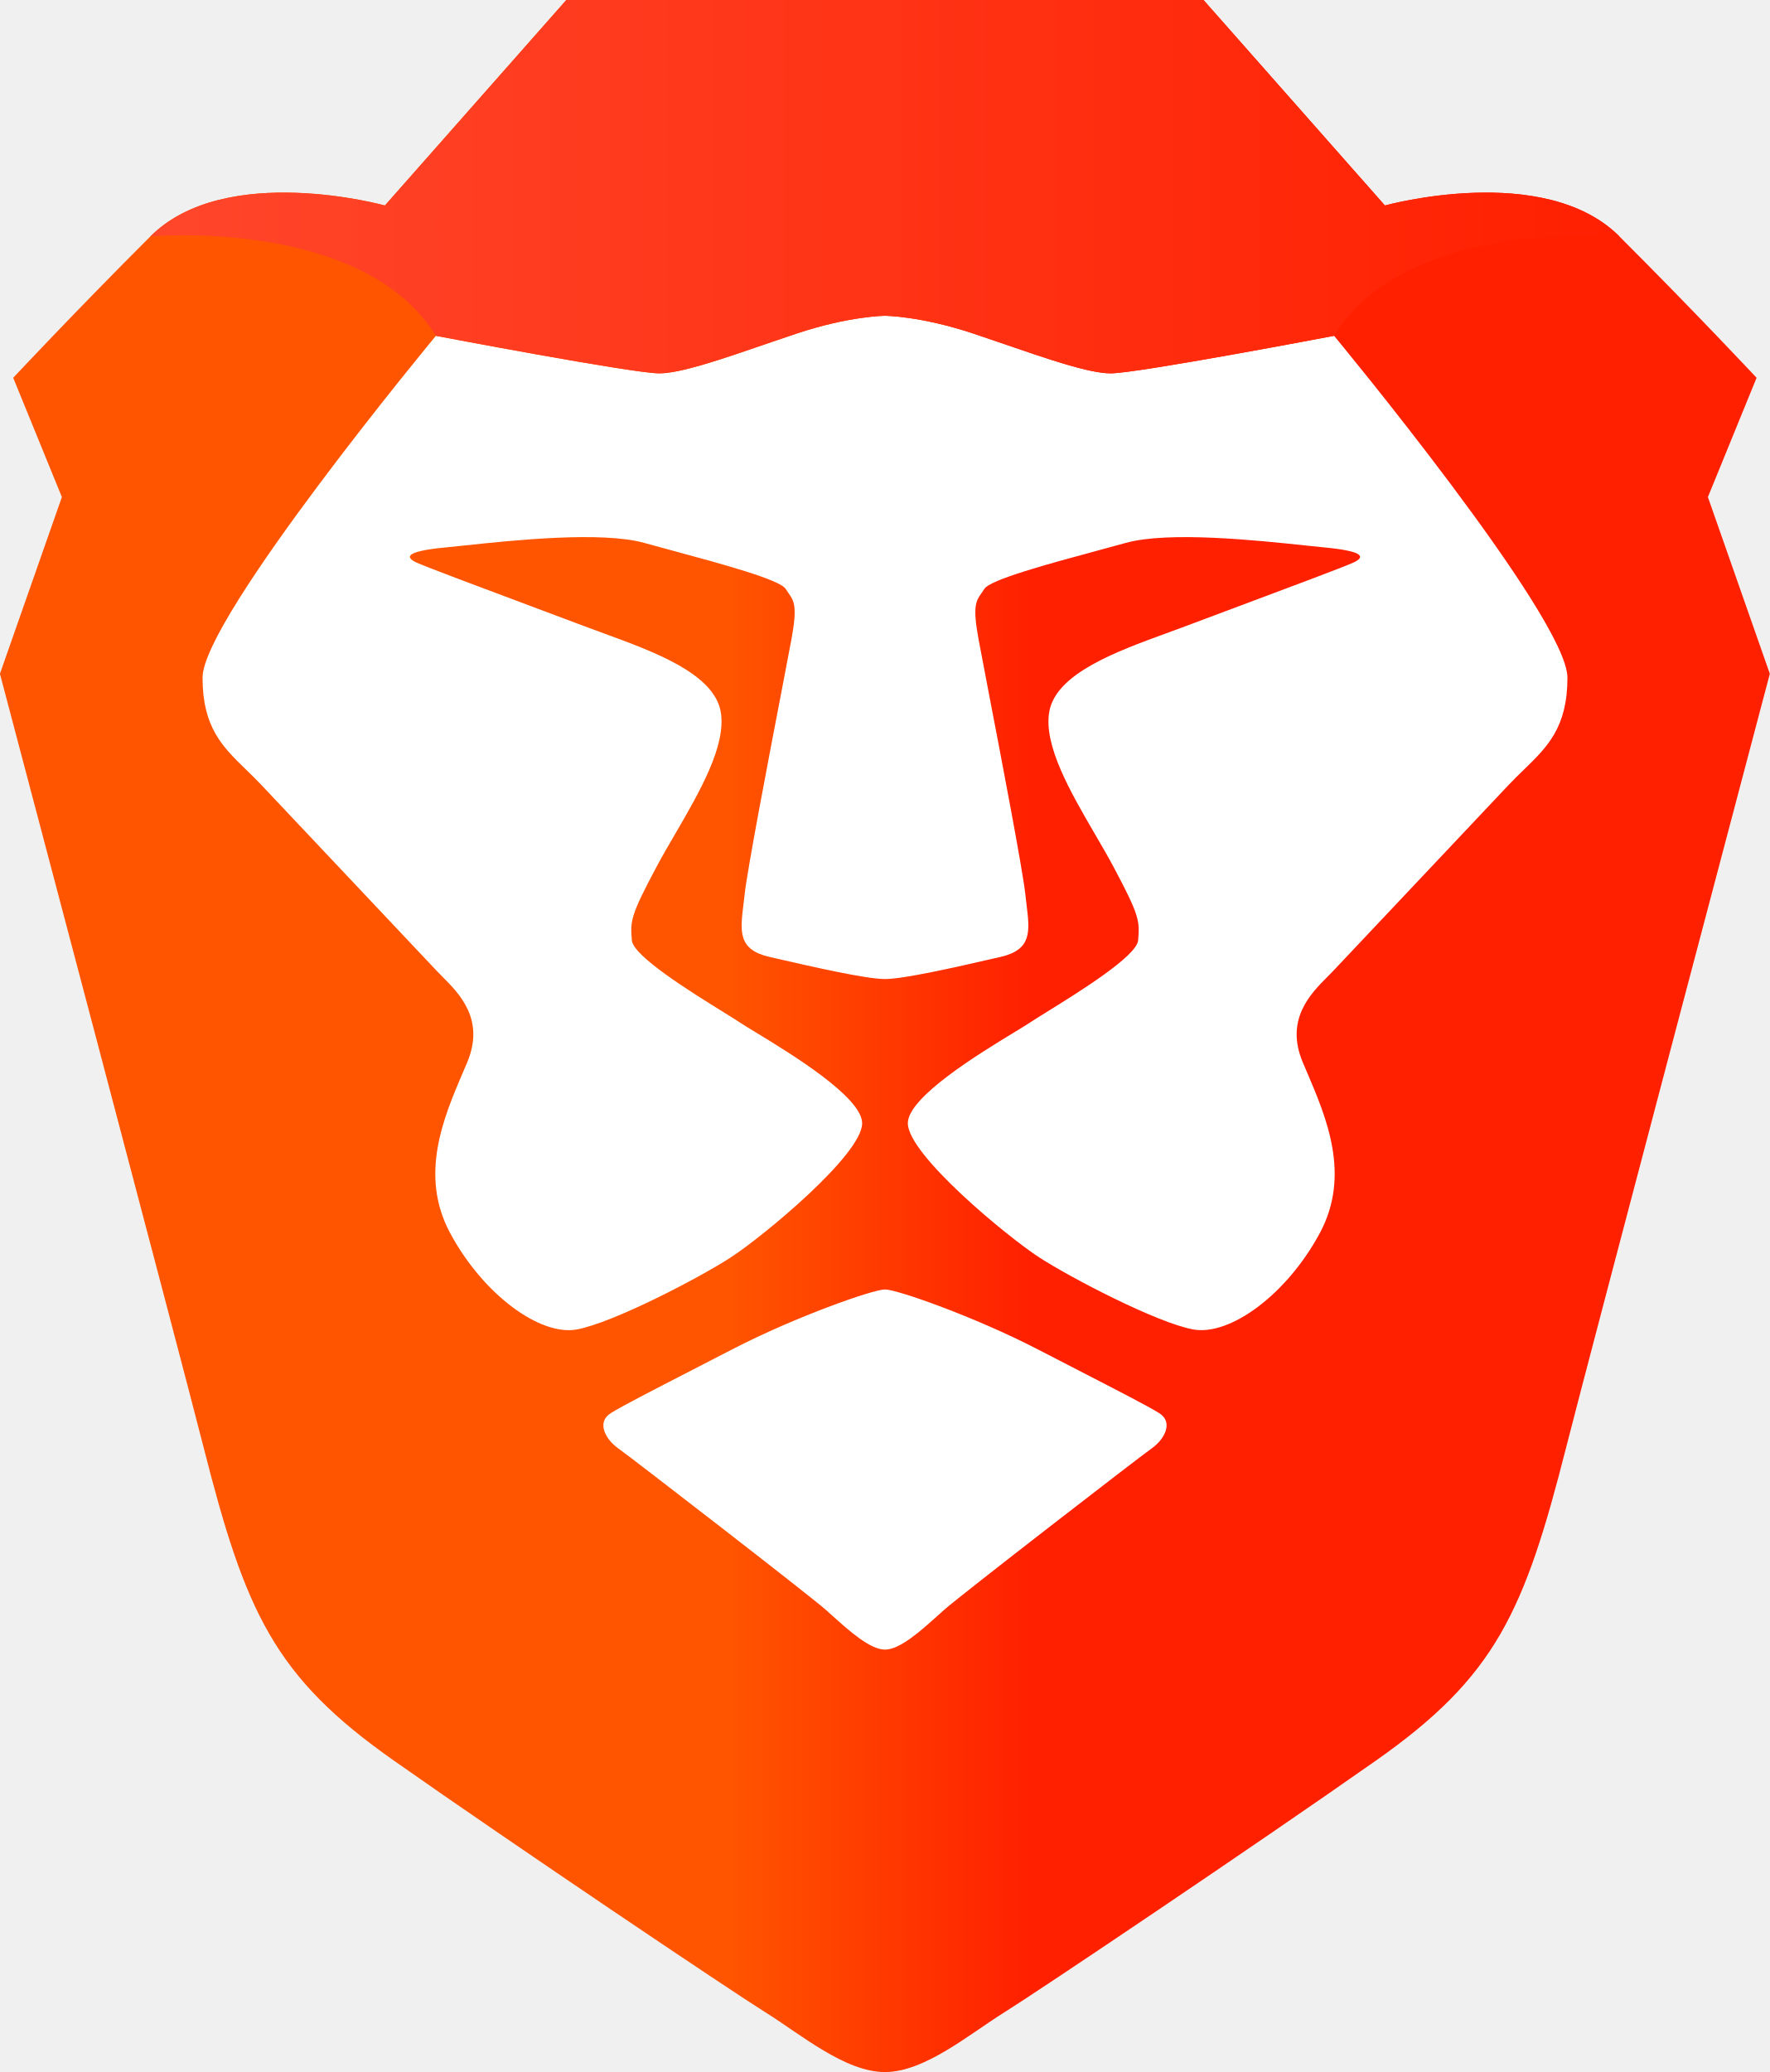
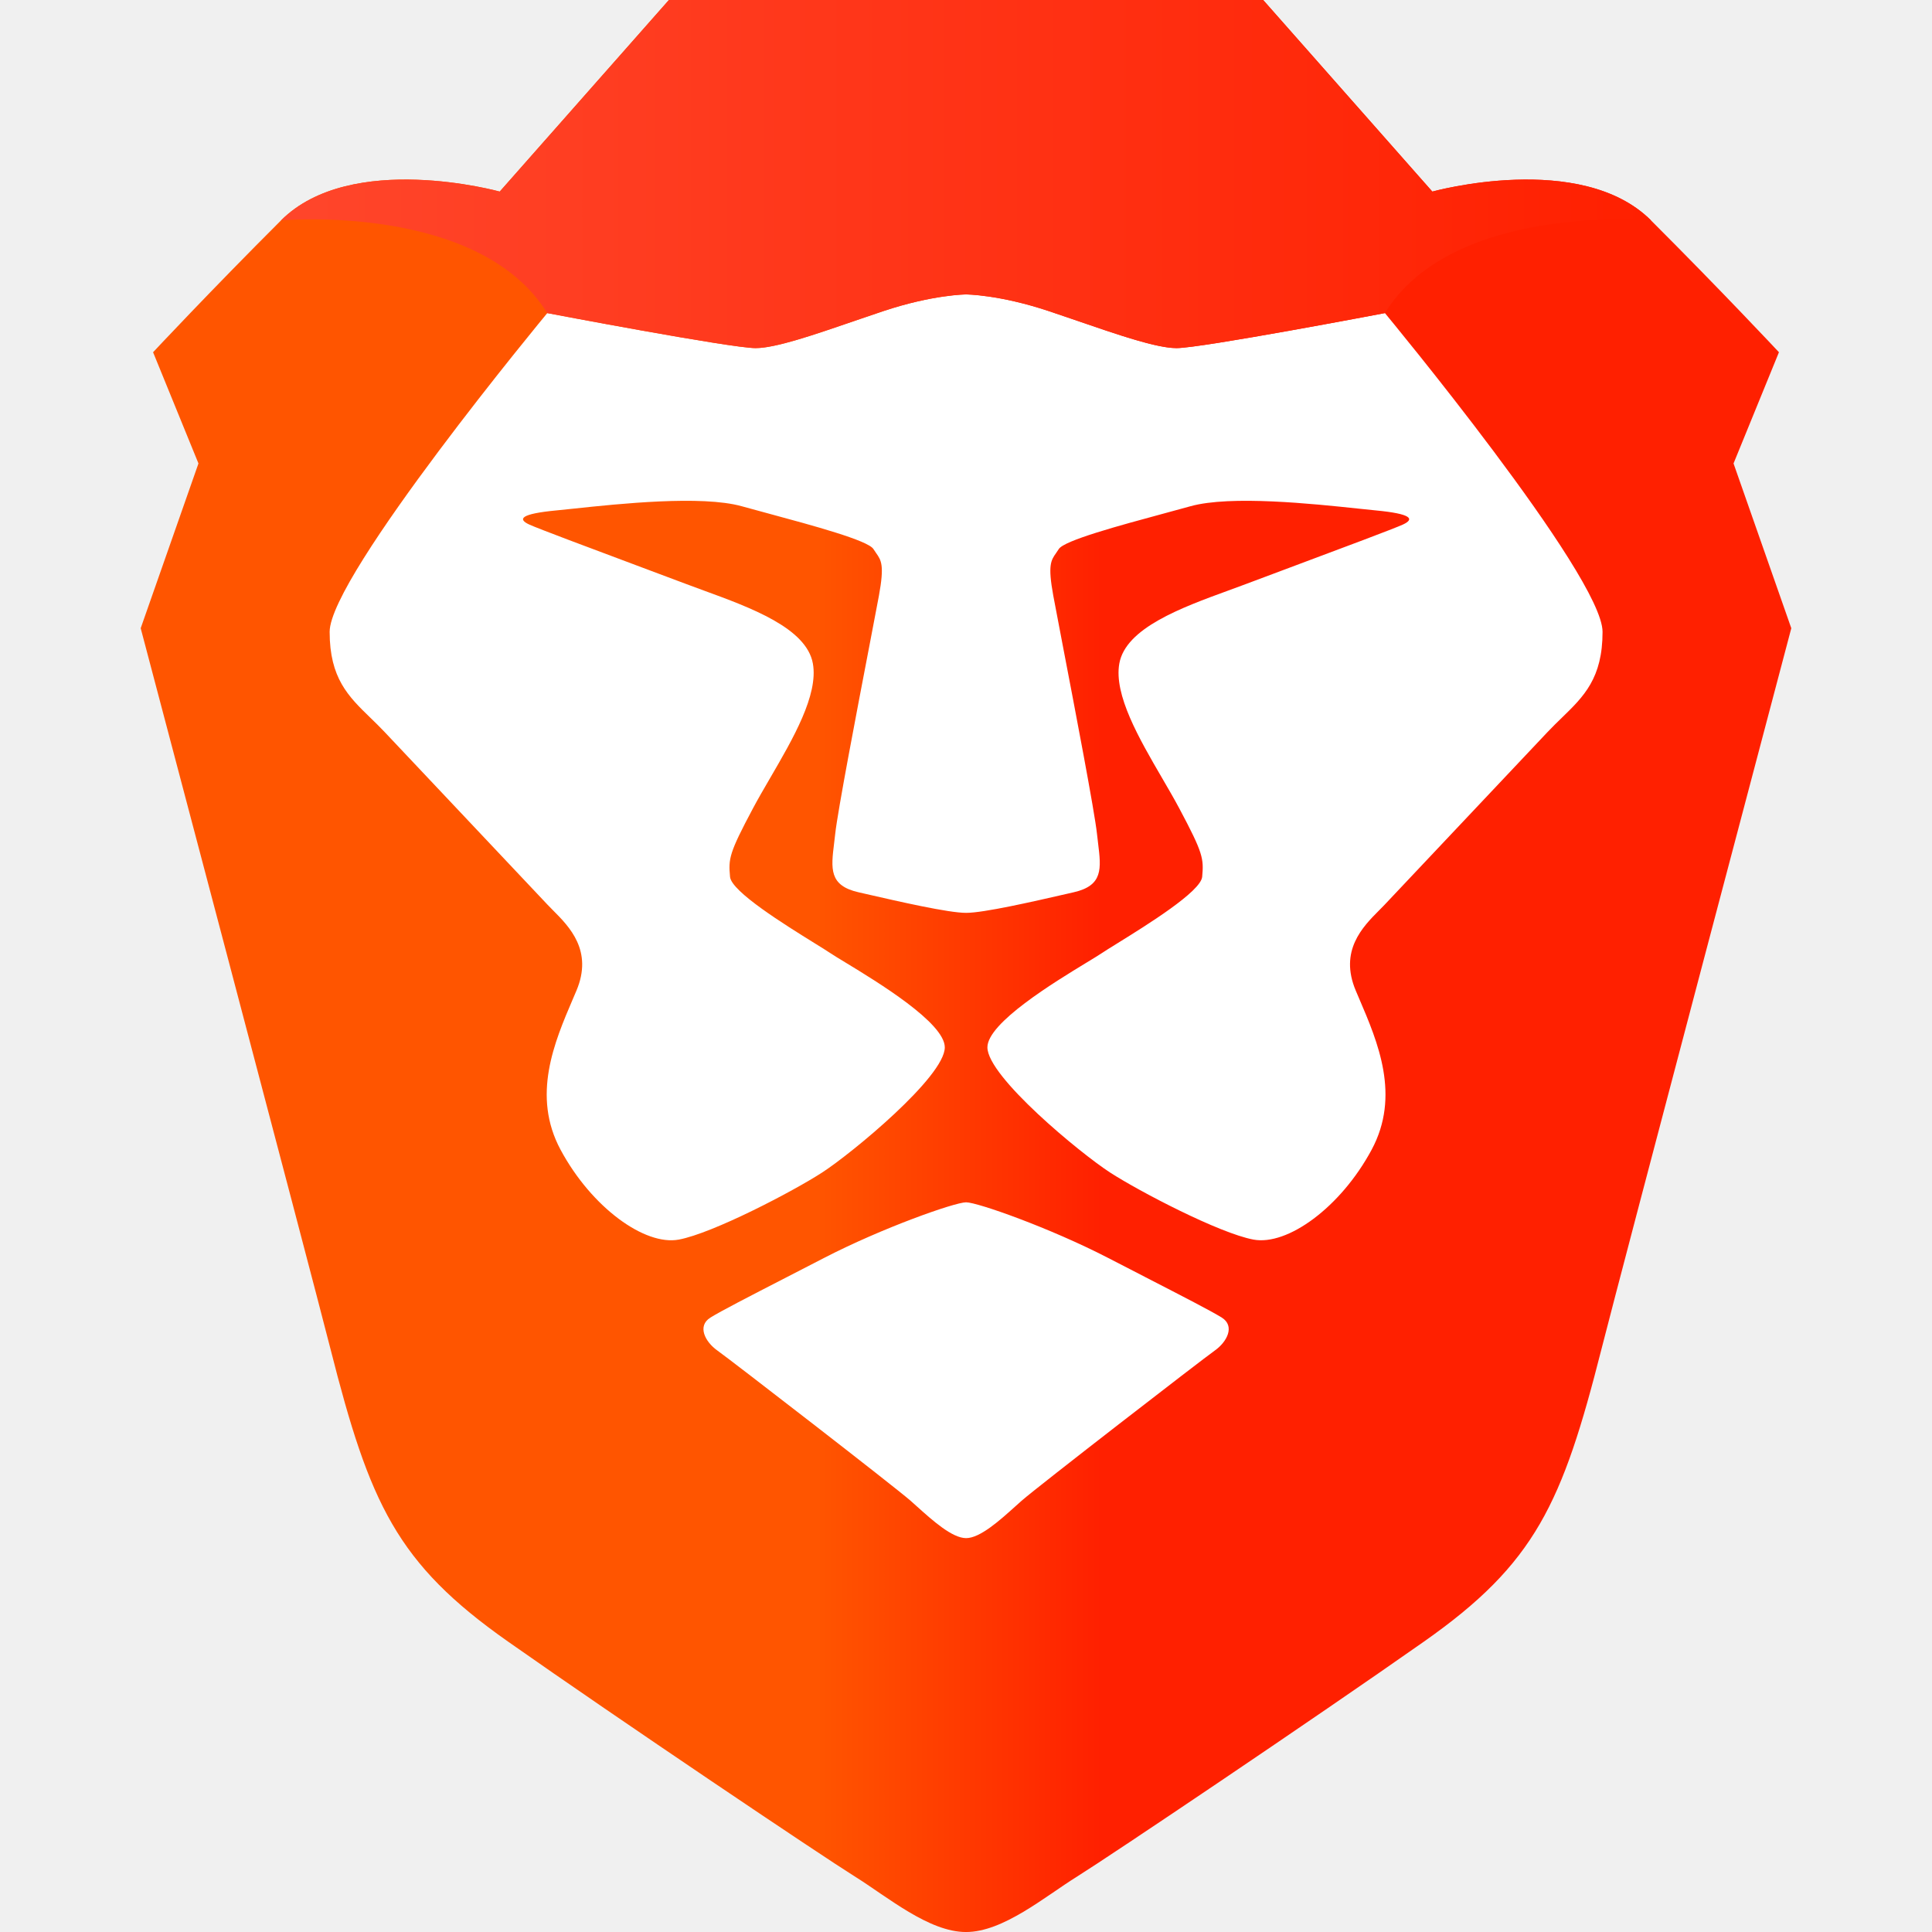
- <svg xmlns="http://www.w3.org/2000/svg" width="111.87" height="130.94" fill="none" version="1.1">
-   <g clip-rule="evenodd" fill-rule="evenodd">
+ <svg xmlns="http://www.w3.org/2000/svg" width="130.94" height="130.94" fill="none" version="1.1">
+   <g transform="translate(9.5397 -.0014988)" clip-rule="evenodd" fill-rule="evenodd">
    <path d="m107.95 31.412 3.077-7.538s-3.916-4.188-8.67-8.934c-4.755-4.746-14.823-1.954-14.823-1.954l-11.466-12.986h-40.273l-11.467 12.986s-10.068-2.792-14.823 1.954c-4.754 4.746-8.67 8.934-8.67 8.934l3.076 7.538-3.915 11.167s11.516 43.539 12.865 48.856c2.657 10.469 4.475 14.517 12.026 19.821 7.551 5.305 21.255 14.517 23.492 15.913 2.237 1.396 5.034 3.774 7.551 3.774 2.517 0 5.314-2.378 7.551-3.774 2.237-1.396 15.941-10.608 23.492-15.913 7.551-5.304 9.369-9.352 12.026-19.821 1.349-5.317 12.865-48.856 12.865-48.856z" fill="url(#a)" />
    <path d="m70.199 23.595c1.678 0 14.124-2.373 14.124-2.373s14.749 17.798 14.749 21.601c0 3.145-1.268 4.376-2.762 5.826-0.313 0.304-0.636 0.617-0.959 0.959l-11.059 11.722c-0.11 0.116-0.232 0.239-0.361 0.368-1.104 1.108-2.729 2.739-1.582 5.449 0.077 0.181 0.155 0.365 0.235 0.552 1.258 2.936 2.81 6.56 0.834 10.232-2.102 3.906-5.703 6.513-8.01 6.082-2.307-0.431-7.726-3.258-9.719-4.549-1.993-1.291-8.308-6.491-8.308-8.48 0-1.659 4.542-4.419 6.749-5.761 0.439-0.267 0.785-0.477 0.986-0.612 0.228-0.153 0.609-0.39 1.078-0.68 2.014-1.249 5.651-3.505 5.743-4.505 0.112-1.233 0.07-1.595-1.554-4.641-0.345-0.648-0.749-1.342-1.167-2.059-1.546-2.655-3.277-5.628-2.894-7.758 0.433-2.404 4.206-3.783 7.403-4.95 0.4-0.146 0.79-0.289 1.164-0.429 0.933-0.352 2.105-0.79 3.33-1.248 3.192-1.193 6.738-2.519 7.322-2.788 0.81-0.373 0.6-0.728-1.851-0.96-0.324-0.031-0.728-0.073-1.19-0.123-3.035-0.322-8.633-0.916-11.354-0.159-0.535 0.149-1.135 0.311-1.764 0.481-3.058 0.827-6.805 1.839-7.165 2.423-0.063 0.102-0.125 0.19-0.183 0.273-0.344 0.489-0.569 0.807-0.188 2.884 0.113 0.618 0.347 1.835 0.635 3.338 0.845 4.403 2.162 11.272 2.328 12.815 0.023 0.216 0.049 0.424 0.073 0.625 0.211 1.722 0.352 2.867-1.651 3.324-0.167 0.038-0.342 0.078-0.524 0.12-2.26 0.518-5.573 1.276-6.77 1.276-1.198 0-4.513-0.759-6.773-1.277-0.181-0.042-0.355-0.081-0.521-0.119-2.003-0.457-1.862-1.603-1.651-3.324 0.025-0.201 0.05-0.409 0.073-0.625 0.166-1.545 1.487-8.431 2.332-12.833 0.287-1.495 0.519-2.704 0.632-3.32 0.381-2.076 0.156-2.395-0.188-2.884-0.059-0.083-0.12-0.171-0.183-0.273-0.36-0.584-4.107-1.597-7.164-2.423-0.629-0.17-1.23-0.332-1.765-0.481-2.721-0.757-8.319-0.164-11.354 0.159-0.463 0.049-0.867 0.092-1.191 0.123-2.452 0.232-2.661 0.587-1.851 0.96 0.585 0.269 4.129 1.594 7.32 2.788 1.226 0.458 2.399 0.897 3.332 1.249 0.374 0.141 0.765 0.284 1.164 0.43 3.196 1.168 6.97 2.546 7.403 4.95 0.383 2.13-1.348 5.102-2.893 7.757-0.418 0.718-0.822 1.412-1.167 2.06-1.623 3.046-1.667 3.408-1.554 4.641 0.091 1 3.727 3.255 5.741 4.504 0.469 0.291 0.851 0.528 1.079 0.681 0.2 0.135 0.546 0.345 0.985 0.611 2.207 1.341 6.75 4.102 6.75 5.761 0 1.989-6.315 7.189-8.308 8.48-1.993 1.291-7.411 4.118-9.719 4.549-2.307 0.431-5.908-2.176-8.01-6.082-1.976-3.672-0.424-7.296 0.833-10.231 0.08-0.187 0.159-0.371 0.236-0.553 1.147-2.71-0.479-4.341-1.583-5.449-0.129-0.13-0.251-0.252-0.36-0.368-0.605-0.641-3.586-3.801-6.352-6.734-2.017-2.138-3.92-4.155-4.707-4.989-0.323-0.342-0.646-0.656-0.959-0.959-1.494-1.45-2.762-2.681-2.762-5.826 0-3.804 14.749-21.601 14.749-21.601s12.445 2.373 14.123 2.373c1.339 0 3.925-0.889 6.62-1.815 0.682-0.235 1.372-0.472 2.05-0.697 3.356-1.117 5.593-1.125 5.593-1.125s2.237 0.008 5.593 1.125c0.678 0.226 1.368 0.463 2.05 0.697 2.695 0.927 5.281 1.815 6.62 1.815zm-2.136 62.952c2.631 1.353 4.497 2.313 5.203 2.754 0.913 0.571 0.356 1.646-0.475 2.233-0.832 0.587-12.008 9.226-13.092 10.18-0.139 0.123-0.286 0.255-0.439 0.393-1.045 0.94-2.378 2.14-3.323 2.14-0.945 0-2.279-1.201-3.325-2.141-0.153-0.138-0.299-0.27-0.438-0.392-1.085-0.954-12.26-9.593-13.092-10.18-0.832-0.587-1.388-1.663-0.475-2.233 0.706-0.441 2.574-1.402 5.208-2.757 0.772-0.397 1.61-0.828 2.503-1.29 3.941-2.036 8.853-3.767 9.619-3.767s5.678 1.731 9.62 3.767c0.895 0.463 1.735 0.894 2.508 1.292z" fill="#fff" />
    <path d="m87.537 12.986-11.467-12.986h-40.273l-11.466 12.986s-10.068-2.792-14.823 1.954c0 0 13.424-1.21 18.039 6.281 0 0 12.445 2.373 14.124 2.373 1.678 0 5.314-1.396 8.67-2.513s5.593-1.125 5.593-1.125 2.237 0.008 5.593 1.125c3.356 1.117 6.992 2.513 8.67 2.513s14.123-2.373 14.123-2.373c4.615-7.491 18.039-6.281 18.039-6.281-4.755-4.746-14.823-1.954-14.823-1.954" fill="url(#b)" />
  </g>
  <defs>
    <linearGradient id="a" x1="1.376" x2="113.24" y1="131.87" y2="131.87" gradientTransform="translate(-1.376)" gradientUnits="userSpaceOnUse">
      <stop stop-color="#F50" offset="0" />
      <stop stop-color="#F50" offset=".41" />
      <stop stop-color="#FF2000" offset=".582" />
      <stop stop-color="#FF2000" offset="1" />
    </linearGradient>
    <linearGradient id="b" x1="12.88" x2="103.74" y1="23.508" y2="23.508" gradientTransform="translate(-1.376)" gradientUnits="userSpaceOnUse">
      <stop stop-color="#FF452A" offset="0" />
      <stop stop-color="#FF2000" offset="1" />
    </linearGradient>
  </defs>
</svg>
